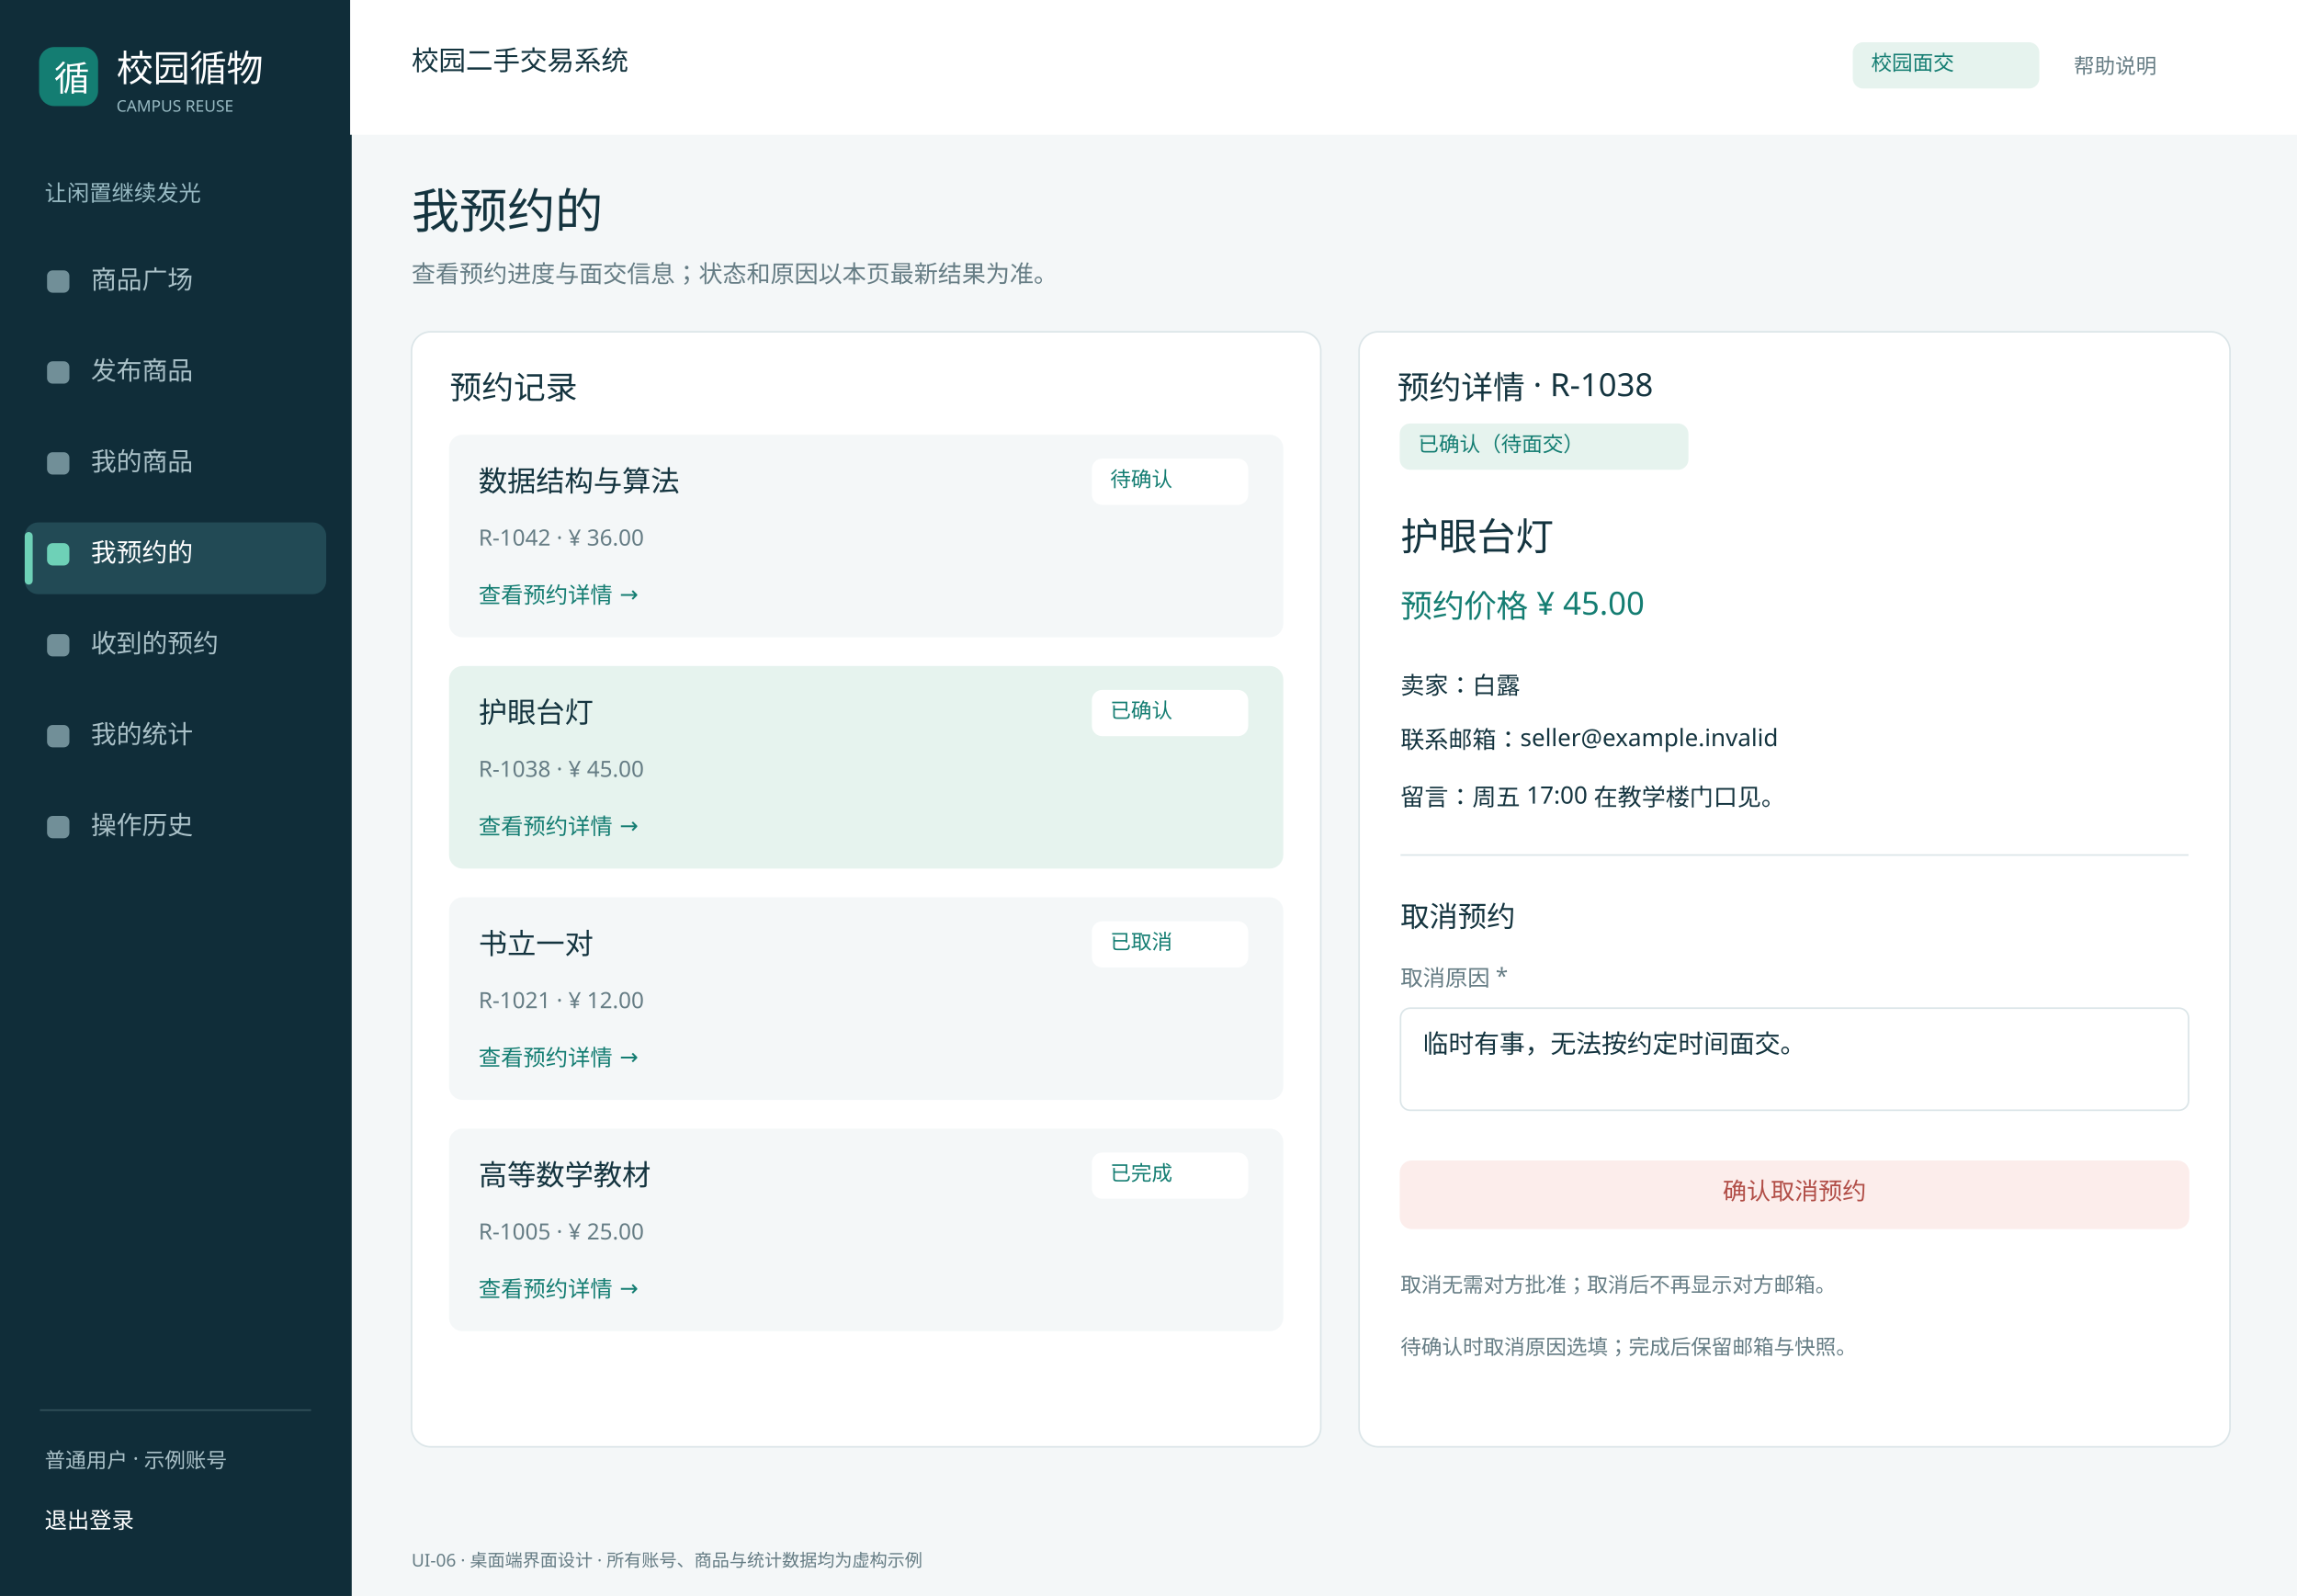
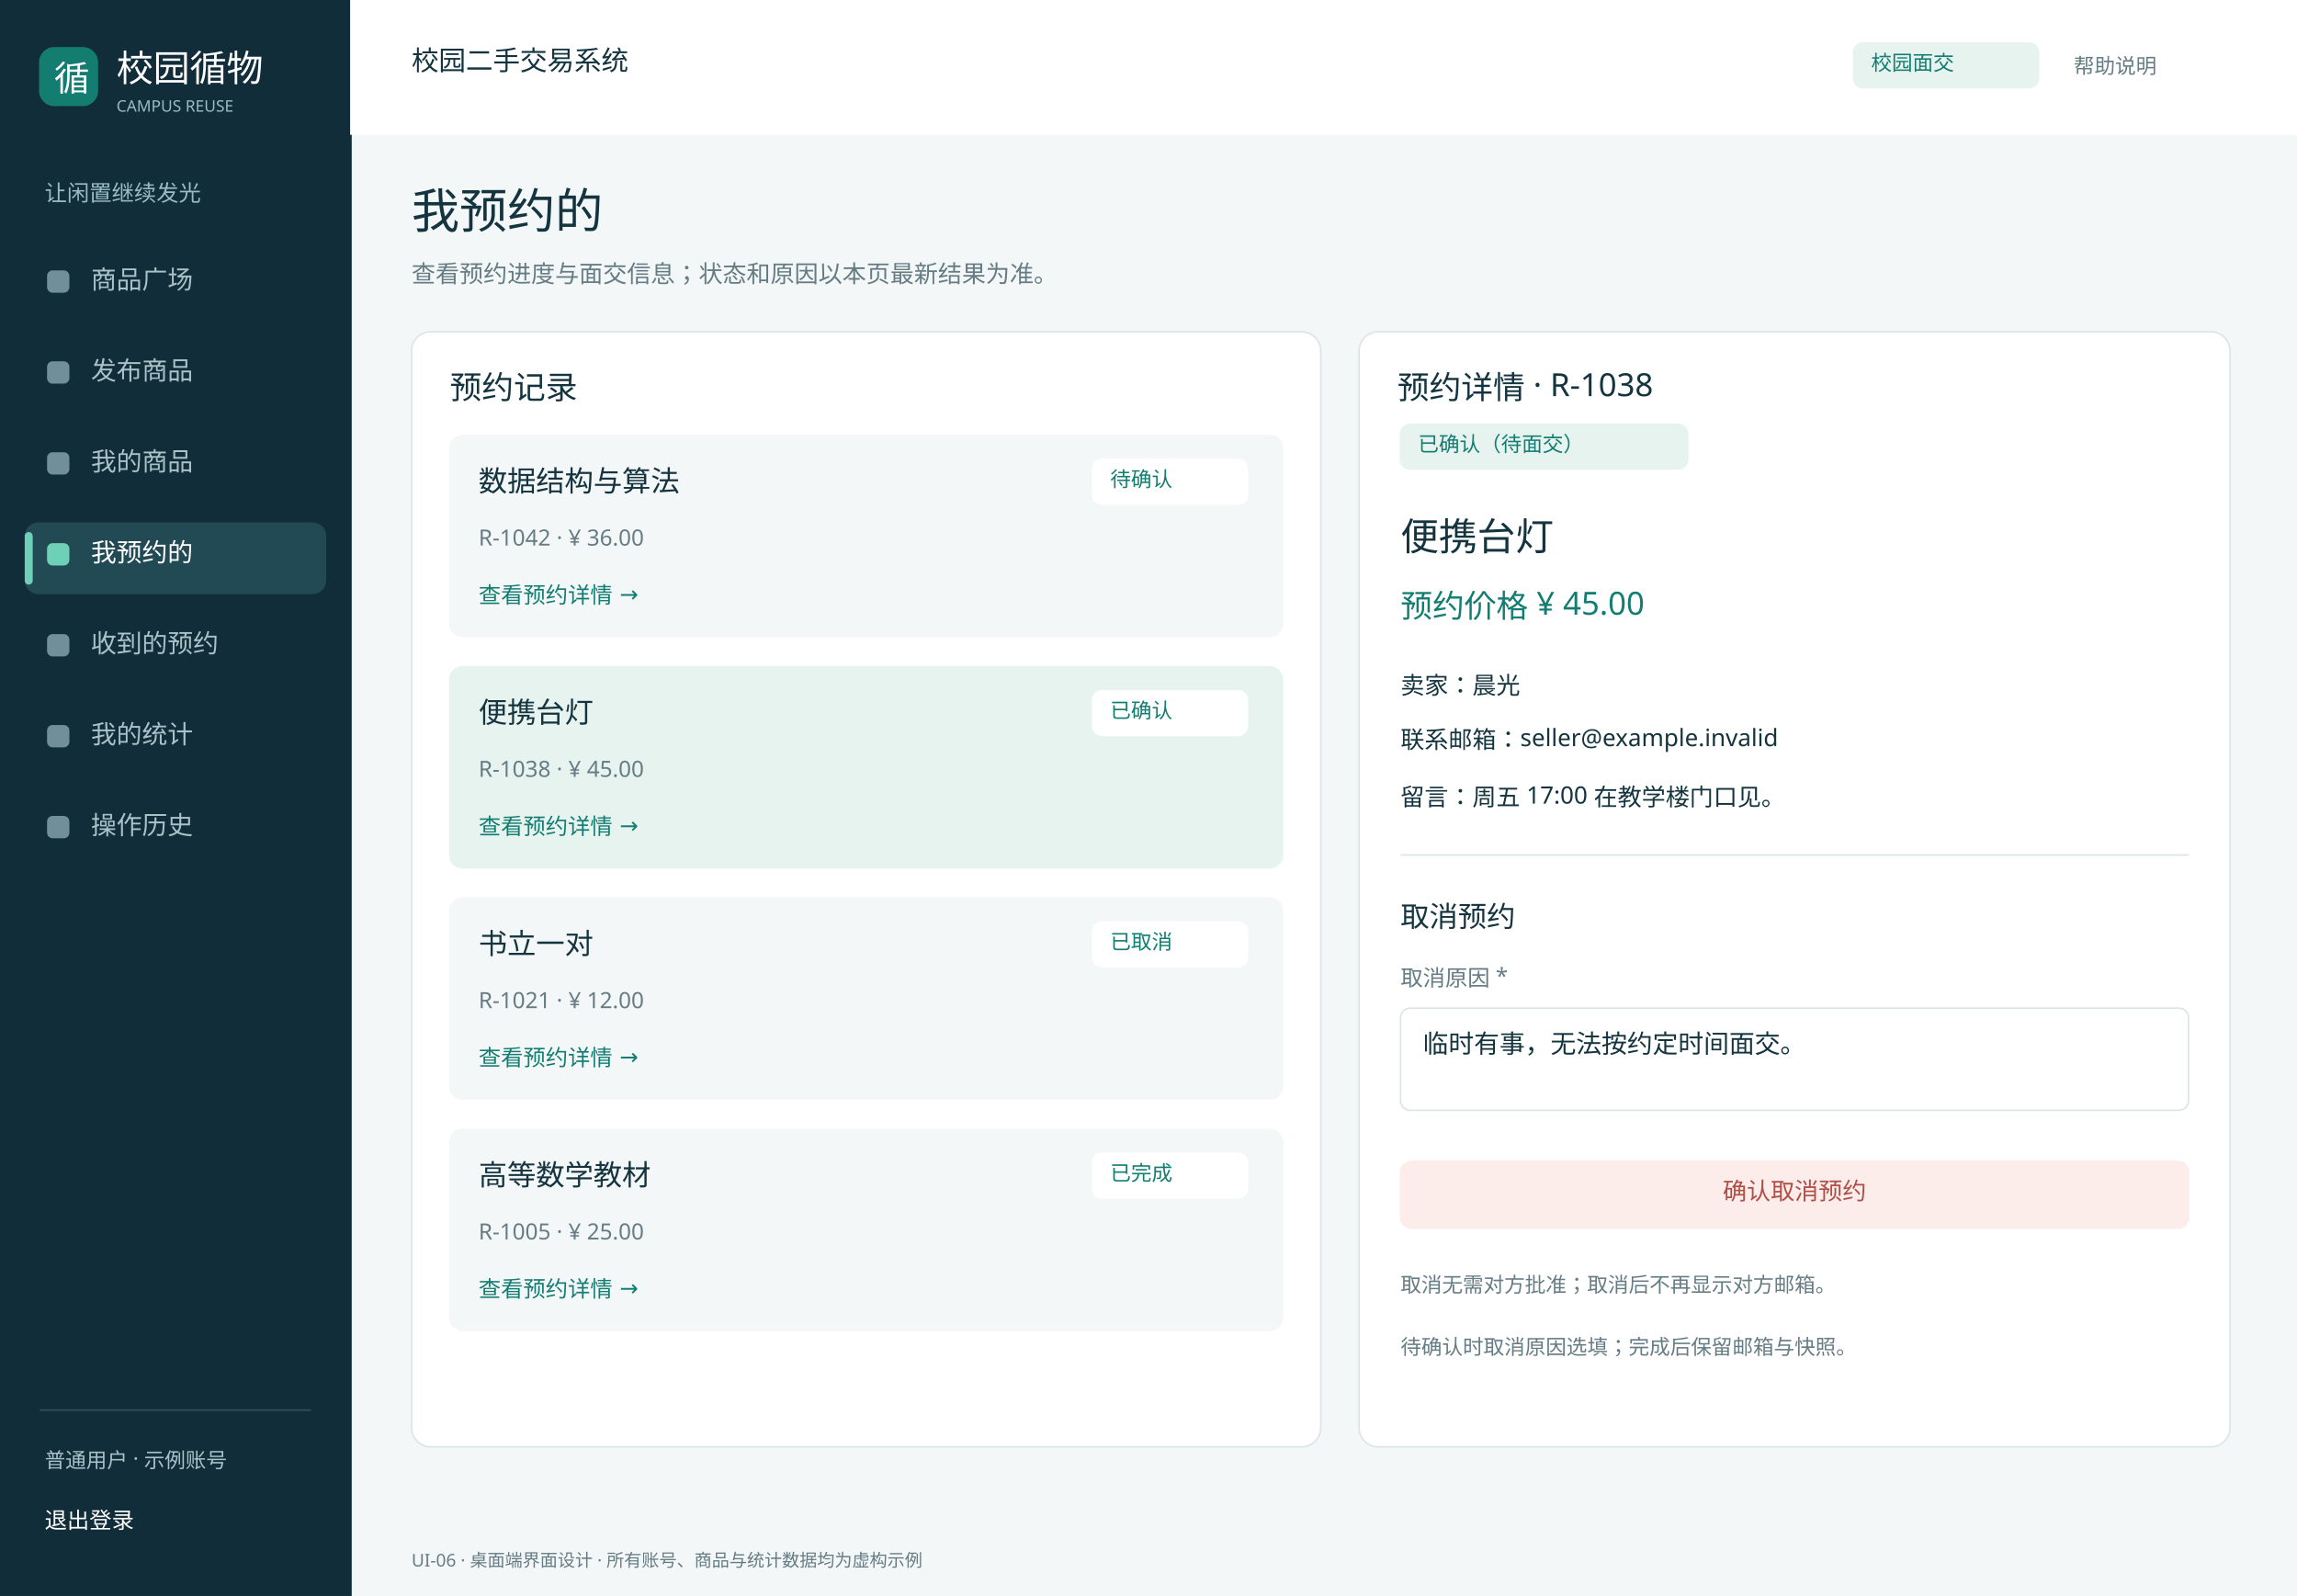
<svg xmlns="http://www.w3.org/2000/svg" width="1440" height="1000" viewBox="0 0 1440 1000">
  <rect x="0" y="0" width="1440" height="1000" rx="0" fill="#F4F7F8" stroke="#F4F7F8" />
  <rect x="0" y="0" width="220" height="1000" rx="0" fill="#102D39" stroke="#102D39" />
  <rect x="25" y="30" width="36" height="36" rx="9" fill="#147D72" stroke="#147D72" />
  <text x="34" y="57" font-family="Hiragino Sans GB,Microsoft YaHei,sans-serif" font-size="22" fill="#FFFFFF">循</text>
  <text x="73" y="51" font-family="Hiragino Sans GB,Microsoft YaHei,sans-serif" font-size="23" fill="#FFFFFF">校园循物</text>
  <text x="73" y="70" font-family="Hiragino Sans GB,Microsoft YaHei,sans-serif" font-size="10" fill="#99BBC4">CAMPUS REUSE</text>
  <text x="28" y="126" font-family="Hiragino Sans GB,Microsoft YaHei,sans-serif" font-size="14" fill="#99BBC4">让闲置继续发光</text>
  <rect x="30" y="170" width="13" height="13" rx="3" fill="#718F98" stroke="#718F98" />
  <text x="57" y="181" font-family="Hiragino Sans GB,Microsoft YaHei,sans-serif" font-size="16" fill="#AAC1C8">商品广场</text>
  <rect x="30" y="227" width="13" height="13" rx="3" fill="#718F98" stroke="#718F98" />
  <text x="57" y="238" font-family="Hiragino Sans GB,Microsoft YaHei,sans-serif" font-size="16" fill="#AAC1C8">发布商品</text>
  <rect x="30" y="284" width="13" height="13" rx="3" fill="#718F98" stroke="#718F98" />
  <text x="57" y="295" font-family="Hiragino Sans GB,Microsoft YaHei,sans-serif" font-size="16" fill="#AAC1C8">我的商品</text>
  <rect x="16" y="328" width="188" height="44" rx="8" fill="#224A55" stroke="#224A55" />
  <rect x="16" y="334" width="4" height="32" rx="2" fill="#6ED1B7" stroke="#6ED1B7" />
  <rect x="30" y="341" width="13" height="13" rx="3" fill="#6ED1B7" stroke="#6ED1B7" />
  <text x="57" y="352" font-family="Hiragino Sans GB,Microsoft YaHei,sans-serif" font-size="16" fill="#FFFFFF">我预约的</text>
  <rect x="30" y="398" width="13" height="13" rx="3" fill="#718F98" stroke="#718F98" />
  <text x="57" y="409" font-family="Hiragino Sans GB,Microsoft YaHei,sans-serif" font-size="16" fill="#AAC1C8">收到的预约</text>
  <rect x="30" y="455" width="13" height="13" rx="3" fill="#718F98" stroke="#718F98" />
  <text x="57" y="466" font-family="Hiragino Sans GB,Microsoft YaHei,sans-serif" font-size="16" fill="#AAC1C8">我的统计</text>
  <rect x="30" y="512" width="13" height="13" rx="3" fill="#718F98" stroke="#718F98" />
  <text x="57" y="523" font-family="Hiragino Sans GB,Microsoft YaHei,sans-serif" font-size="16" fill="#AAC1C8">操作历史</text>
  <path d="M25 884L195 884" stroke="#31505A" />
  <text x="28" y="920" font-family="Hiragino Sans GB,Microsoft YaHei,sans-serif" font-size="13" fill="#AAC1C8">普通用户 · 示例账号</text>
  <text x="28" y="958" font-family="Hiragino Sans GB,Microsoft YaHei,sans-serif" font-size="14" fill="#FFFFFF">退出登录</text>
  <rect x="220" y="0" width="1220" height="84" rx="0" fill="#FFFFFF" stroke="#FFFFFF" />
  <text x="258" y="44" font-family="Hiragino Sans GB,Microsoft YaHei,sans-serif" font-size="17" fill="#14343F">校园二手交易系统</text>
  <rect x="1162" y="27" width="116" height="28" rx="6" fill="#E6F3EE" stroke="#E6F3EE" />
  <text x="1173" y="44" font-family="Hiragino Sans GB,Microsoft YaHei,sans-serif" font-size="13" fill="#147D72">校园面交</text>
  <text x="1300" y="46" font-family="Hiragino Sans GB,Microsoft YaHei,sans-serif" font-size="13" fill="#657C84">帮助说明</text>
  <text x="258" y="143" font-family="Hiragino Sans GB,Microsoft YaHei,sans-serif" font-size="30" fill="#14343F">我预约的</text>
  <text x="258" y="177" font-family="Hiragino Sans GB,Microsoft YaHei,sans-serif" font-size="15" fill="#657C84">查看预约进度与面交信息；状态和原因以本页最新结果为准。</text>
  <text x="258" y="982" font-family="Hiragino Sans GB,Microsoft YaHei,sans-serif" font-size="11" fill="#657C84">UI-06  ·  桌面端界面设计  ·  所有账号、商品与统计数据均为虚构示例</text>
  <rect x="258" y="208" width="570" height="699" rx="12" fill="#FFFFFF" stroke="#DBE5E8" />
  <text x="282" y="250" font-family="Hiragino Sans GB,Microsoft YaHei,sans-serif" font-size="20" fill="#14343F">预约记录</text>
  <rect x="282" y="273" width="522" height="126" rx="8" fill="#F4F7F8" stroke="#F4F7F8" />
  <text x="300" y="308" font-family="Hiragino Sans GB,Microsoft YaHei,sans-serif" font-size="18" fill="#14343F">数据结构与算法</text>
  <rect x="685" y="288" width="97" height="28" rx="6" fill="#FFFFFF" stroke="#FFFFFF" />
  <text x="696" y="305" font-family="Hiragino Sans GB,Microsoft YaHei,sans-serif" font-size="13" fill="#147D72">待确认</text>
  <text x="300" y="342" font-family="Hiragino Sans GB,Microsoft YaHei,sans-serif" font-size="14" fill="#657C84">R-1042  ·  ¥ 36.00</text>
  <text x="300" y="378" font-family="Hiragino Sans GB,Microsoft YaHei,sans-serif" font-size="14" fill="#147D72">查看预约详情 →</text>
  <rect x="282" y="418" width="522" height="126" rx="8" fill="#E6F3EE" stroke="#E6F3EE" />
-   <text x="300" y="453" font-family="Hiragino Sans GB,Microsoft YaHei,sans-serif" font-size="18" fill="#14343F">护眼台灯</text>
+   <text x="300" y="453" font-family="Hiragino Sans GB,Microsoft YaHei,sans-serif" font-size="18" fill="#14343F">便携台灯</text>
  <rect x="685" y="433" width="97" height="28" rx="6" fill="#FFFFFF" stroke="#FFFFFF" />
  <text x="696" y="450" font-family="Hiragino Sans GB,Microsoft YaHei,sans-serif" font-size="13" fill="#147D72">已确认</text>
  <text x="300" y="487" font-family="Hiragino Sans GB,Microsoft YaHei,sans-serif" font-size="14" fill="#657C84">R-1038  ·  ¥ 45.00</text>
  <text x="300" y="523" font-family="Hiragino Sans GB,Microsoft YaHei,sans-serif" font-size="14" fill="#147D72">查看预约详情 →</text>
  <rect x="282" y="563" width="522" height="126" rx="8" fill="#F4F7F8" stroke="#F4F7F8" />
  <text x="300" y="598" font-family="Hiragino Sans GB,Microsoft YaHei,sans-serif" font-size="18" fill="#14343F">书立一对</text>
  <rect x="685" y="578" width="97" height="28" rx="6" fill="#FFFFFF" stroke="#FFFFFF" />
  <text x="696" y="595" font-family="Hiragino Sans GB,Microsoft YaHei,sans-serif" font-size="13" fill="#147D72">已取消</text>
  <text x="300" y="632" font-family="Hiragino Sans GB,Microsoft YaHei,sans-serif" font-size="14" fill="#657C84">R-1021  ·  ¥ 12.00</text>
  <text x="300" y="668" font-family="Hiragino Sans GB,Microsoft YaHei,sans-serif" font-size="14" fill="#147D72">查看预约详情 →</text>
  <rect x="282" y="708" width="522" height="126" rx="8" fill="#F4F7F8" stroke="#F4F7F8" />
  <text x="300" y="743" font-family="Hiragino Sans GB,Microsoft YaHei,sans-serif" font-size="18" fill="#14343F">高等数学教材</text>
  <rect x="685" y="723" width="97" height="28" rx="6" fill="#FFFFFF" stroke="#FFFFFF" />
  <text x="696" y="740" font-family="Hiragino Sans GB,Microsoft YaHei,sans-serif" font-size="13" fill="#147D72">已完成</text>
  <text x="300" y="777" font-family="Hiragino Sans GB,Microsoft YaHei,sans-serif" font-size="14" fill="#657C84">R-1005  ·  ¥ 25.00</text>
  <text x="300" y="813" font-family="Hiragino Sans GB,Microsoft YaHei,sans-serif" font-size="14" fill="#147D72">查看预约详情 →</text>
  <rect x="852" y="208" width="546" height="699" rx="12" fill="#FFFFFF" stroke="#DBE5E8" />
  <text x="876" y="250" font-family="Hiragino Sans GB,Microsoft YaHei,sans-serif" font-size="20" fill="#14343F">预约详情 · R-1038</text>
  <rect x="878" y="266" width="180" height="28" rx="6" fill="#E6F3EE" stroke="#E6F3EE" />
  <text x="889" y="283" font-family="Hiragino Sans GB,Microsoft YaHei,sans-serif" font-size="13" fill="#147D72">已确认（待面交）</text>
-   <text x="878" y="345" font-family="Hiragino Sans GB,Microsoft YaHei,sans-serif" font-size="24" fill="#14343F">护眼台灯</text>
+   <text x="878" y="345" font-family="Hiragino Sans GB,Microsoft YaHei,sans-serif" font-size="24" fill="#14343F">便携台灯</text>
  <text x="878" y="387" font-family="Hiragino Sans GB,Microsoft YaHei,sans-serif" font-size="20" fill="#147D72">预约价格 ¥ 45.00</text>
-   <text x="878" y="435" font-family="Hiragino Sans GB,Microsoft YaHei,sans-serif" font-size="15" fill="#14343F">卖家：白露</text>
+   <text x="878" y="435" font-family="Hiragino Sans GB,Microsoft YaHei,sans-serif" font-size="15" fill="#14343F">卖家：晨光</text>
  <text x="878" y="469" font-family="Hiragino Sans GB,Microsoft YaHei,sans-serif" font-size="15" fill="#14343F">联系邮箱：seller@example.invalid</text>
  <text x="878" y="505" font-family="Hiragino Sans GB,Microsoft YaHei,sans-serif" font-size="15" fill="#14343F">留言：周五 17:00 在教学楼门口见。</text>
  <path d="M878 536L1372 536" stroke="#DBE5E8" />
  <text x="878" y="581" font-family="Hiragino Sans GB,Microsoft YaHei,sans-serif" font-size="18" fill="#14343F">取消预约</text>
  <text x="878" y="618" font-family="Hiragino Sans GB,Microsoft YaHei,sans-serif" font-size="14" fill="#657C84">取消原因 *</text>
  <rect x="878" y="632" width="494" height="64" rx="6" fill="#FFFFFF" stroke="#DBE5E8" />
  <text x="892" y="660" font-family="Hiragino Sans GB,Microsoft YaHei,sans-serif" font-size="16" fill="#14343F">临时有事，无法按约定时间面交。</text>
  <rect x="878" y="728" width="494" height="42" rx="7" fill="#FCEDEB" stroke="#FCEDEB" />
  <text x="1080.0" y="752" font-family="Hiragino Sans GB,Microsoft YaHei,sans-serif" font-size="15" fill="#B14E47">确认取消预约</text>
  <text x="878" y="810" font-family="Hiragino Sans GB,Microsoft YaHei,sans-serif" font-size="13" fill="#657C84">取消无需对方批准；取消后不再显示对方邮箱。</text>
  <text x="878" y="849" font-family="Hiragino Sans GB,Microsoft YaHei,sans-serif" font-size="13" fill="#657C84">待确认时取消原因选填；完成后保留邮箱与快照。</text>
</svg>
